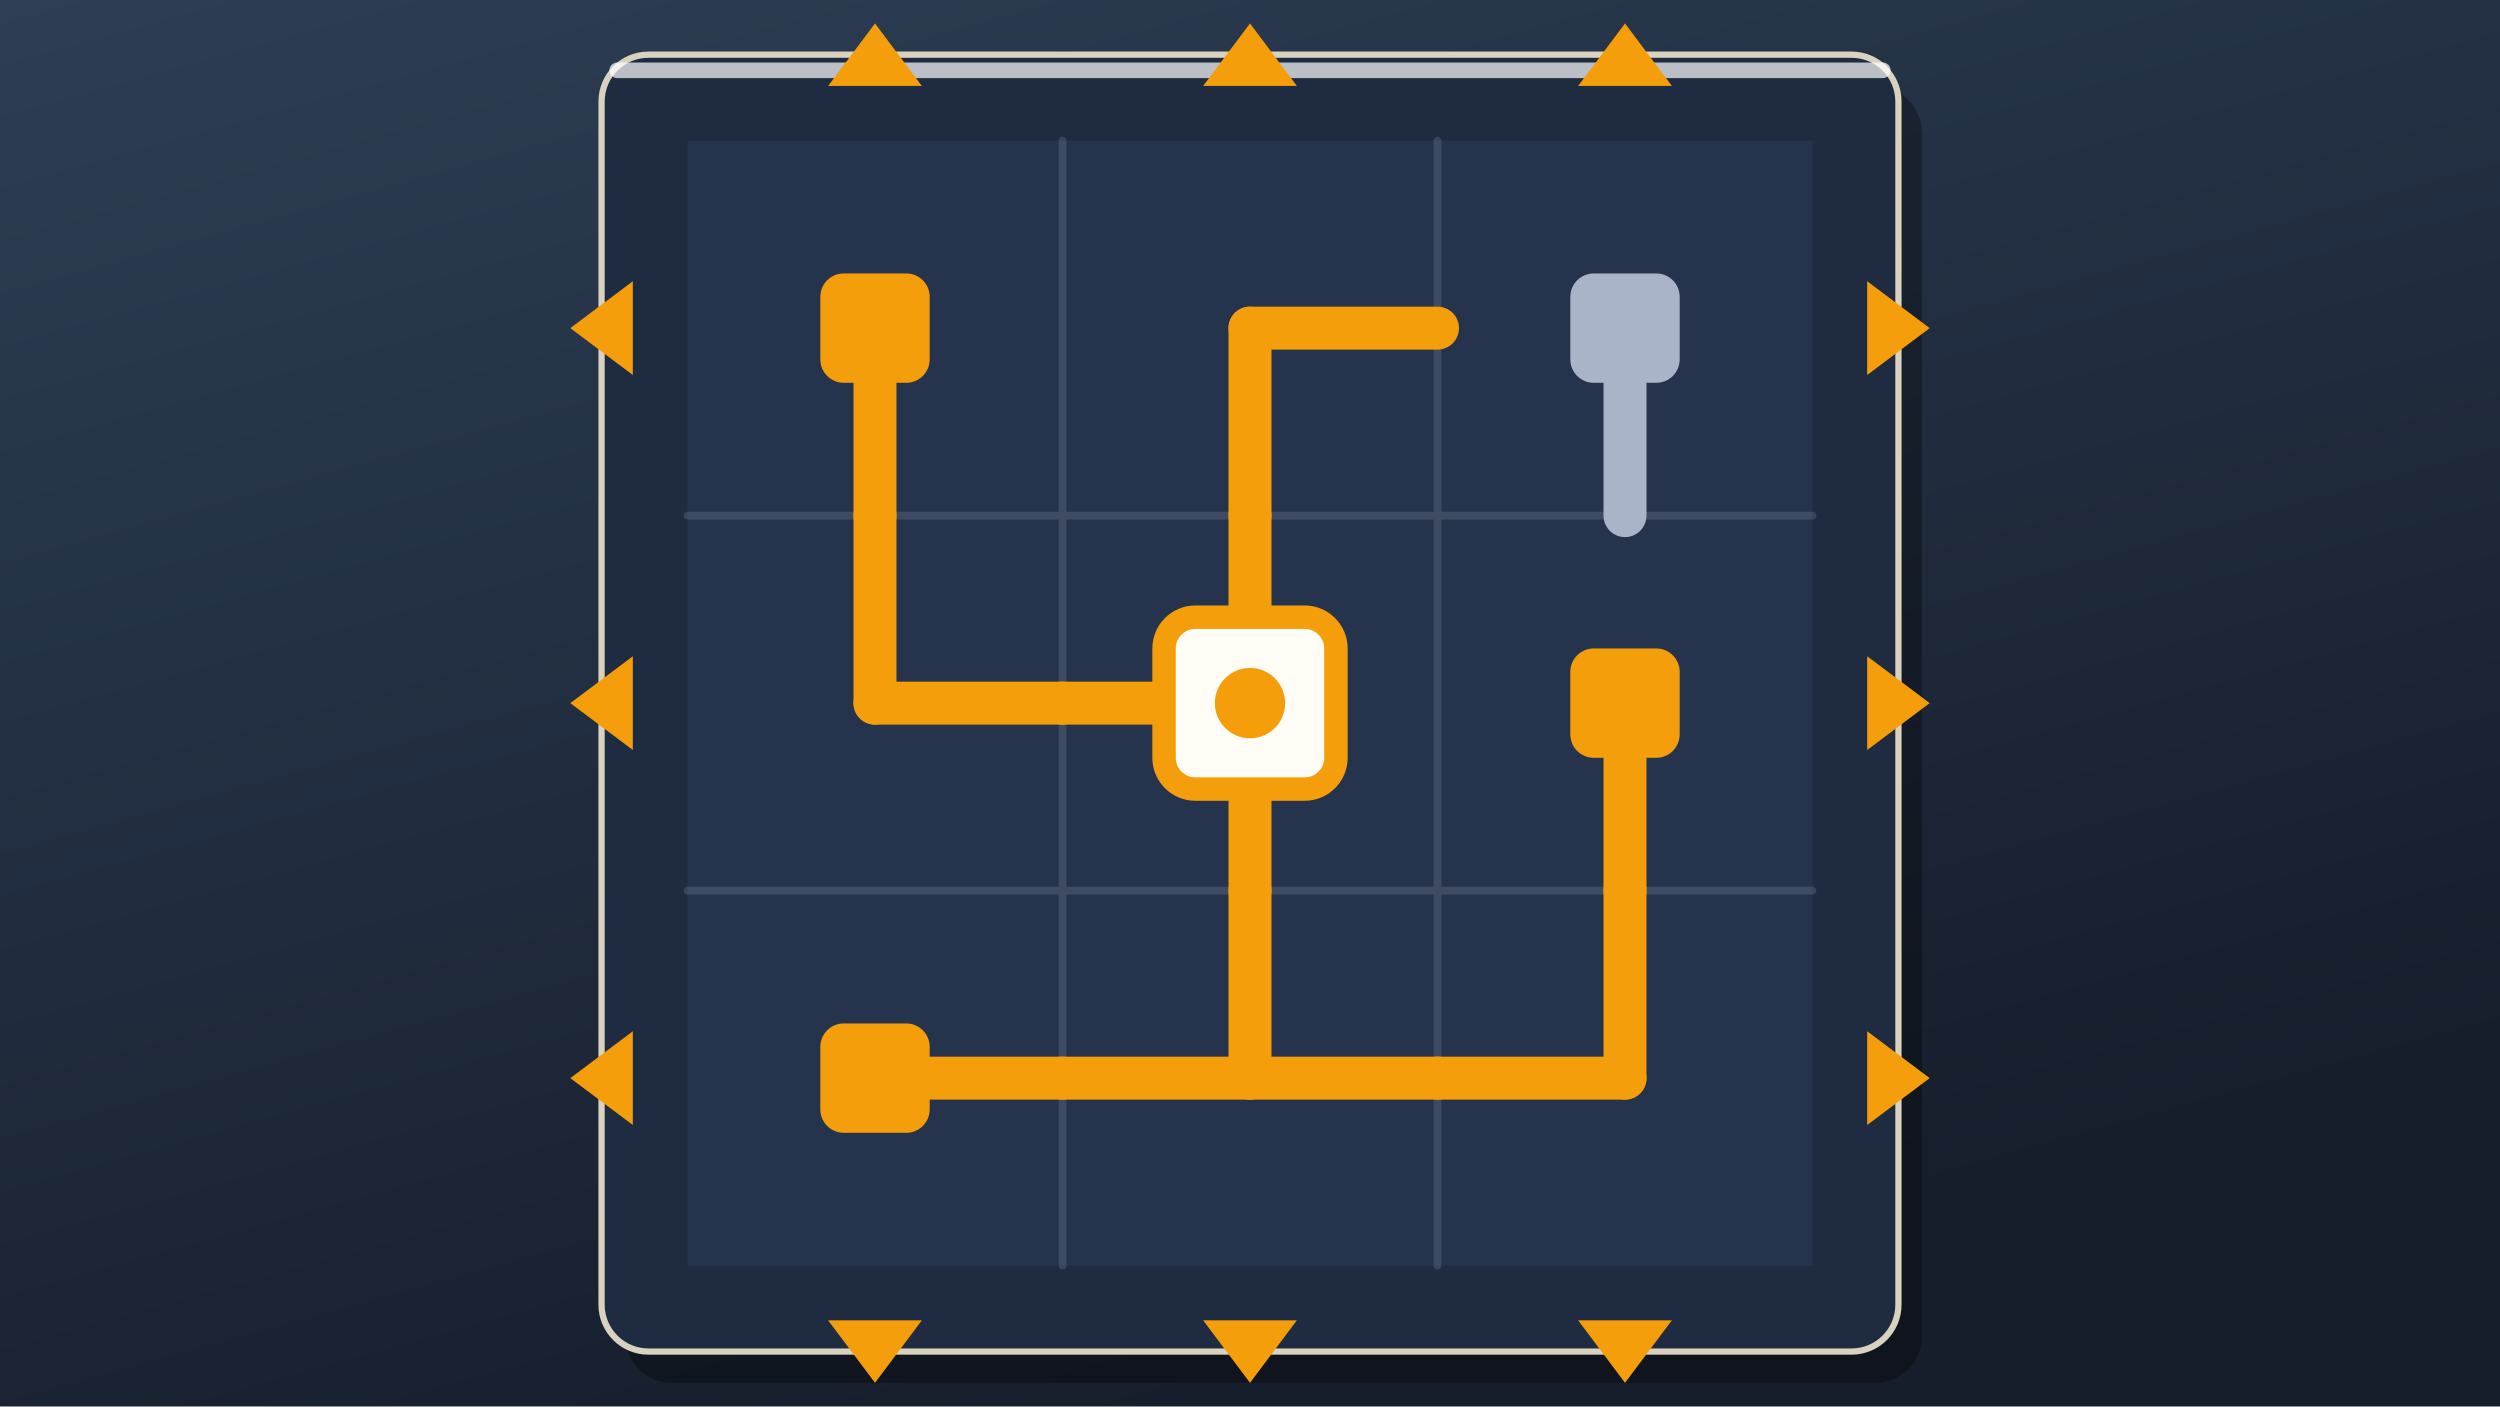
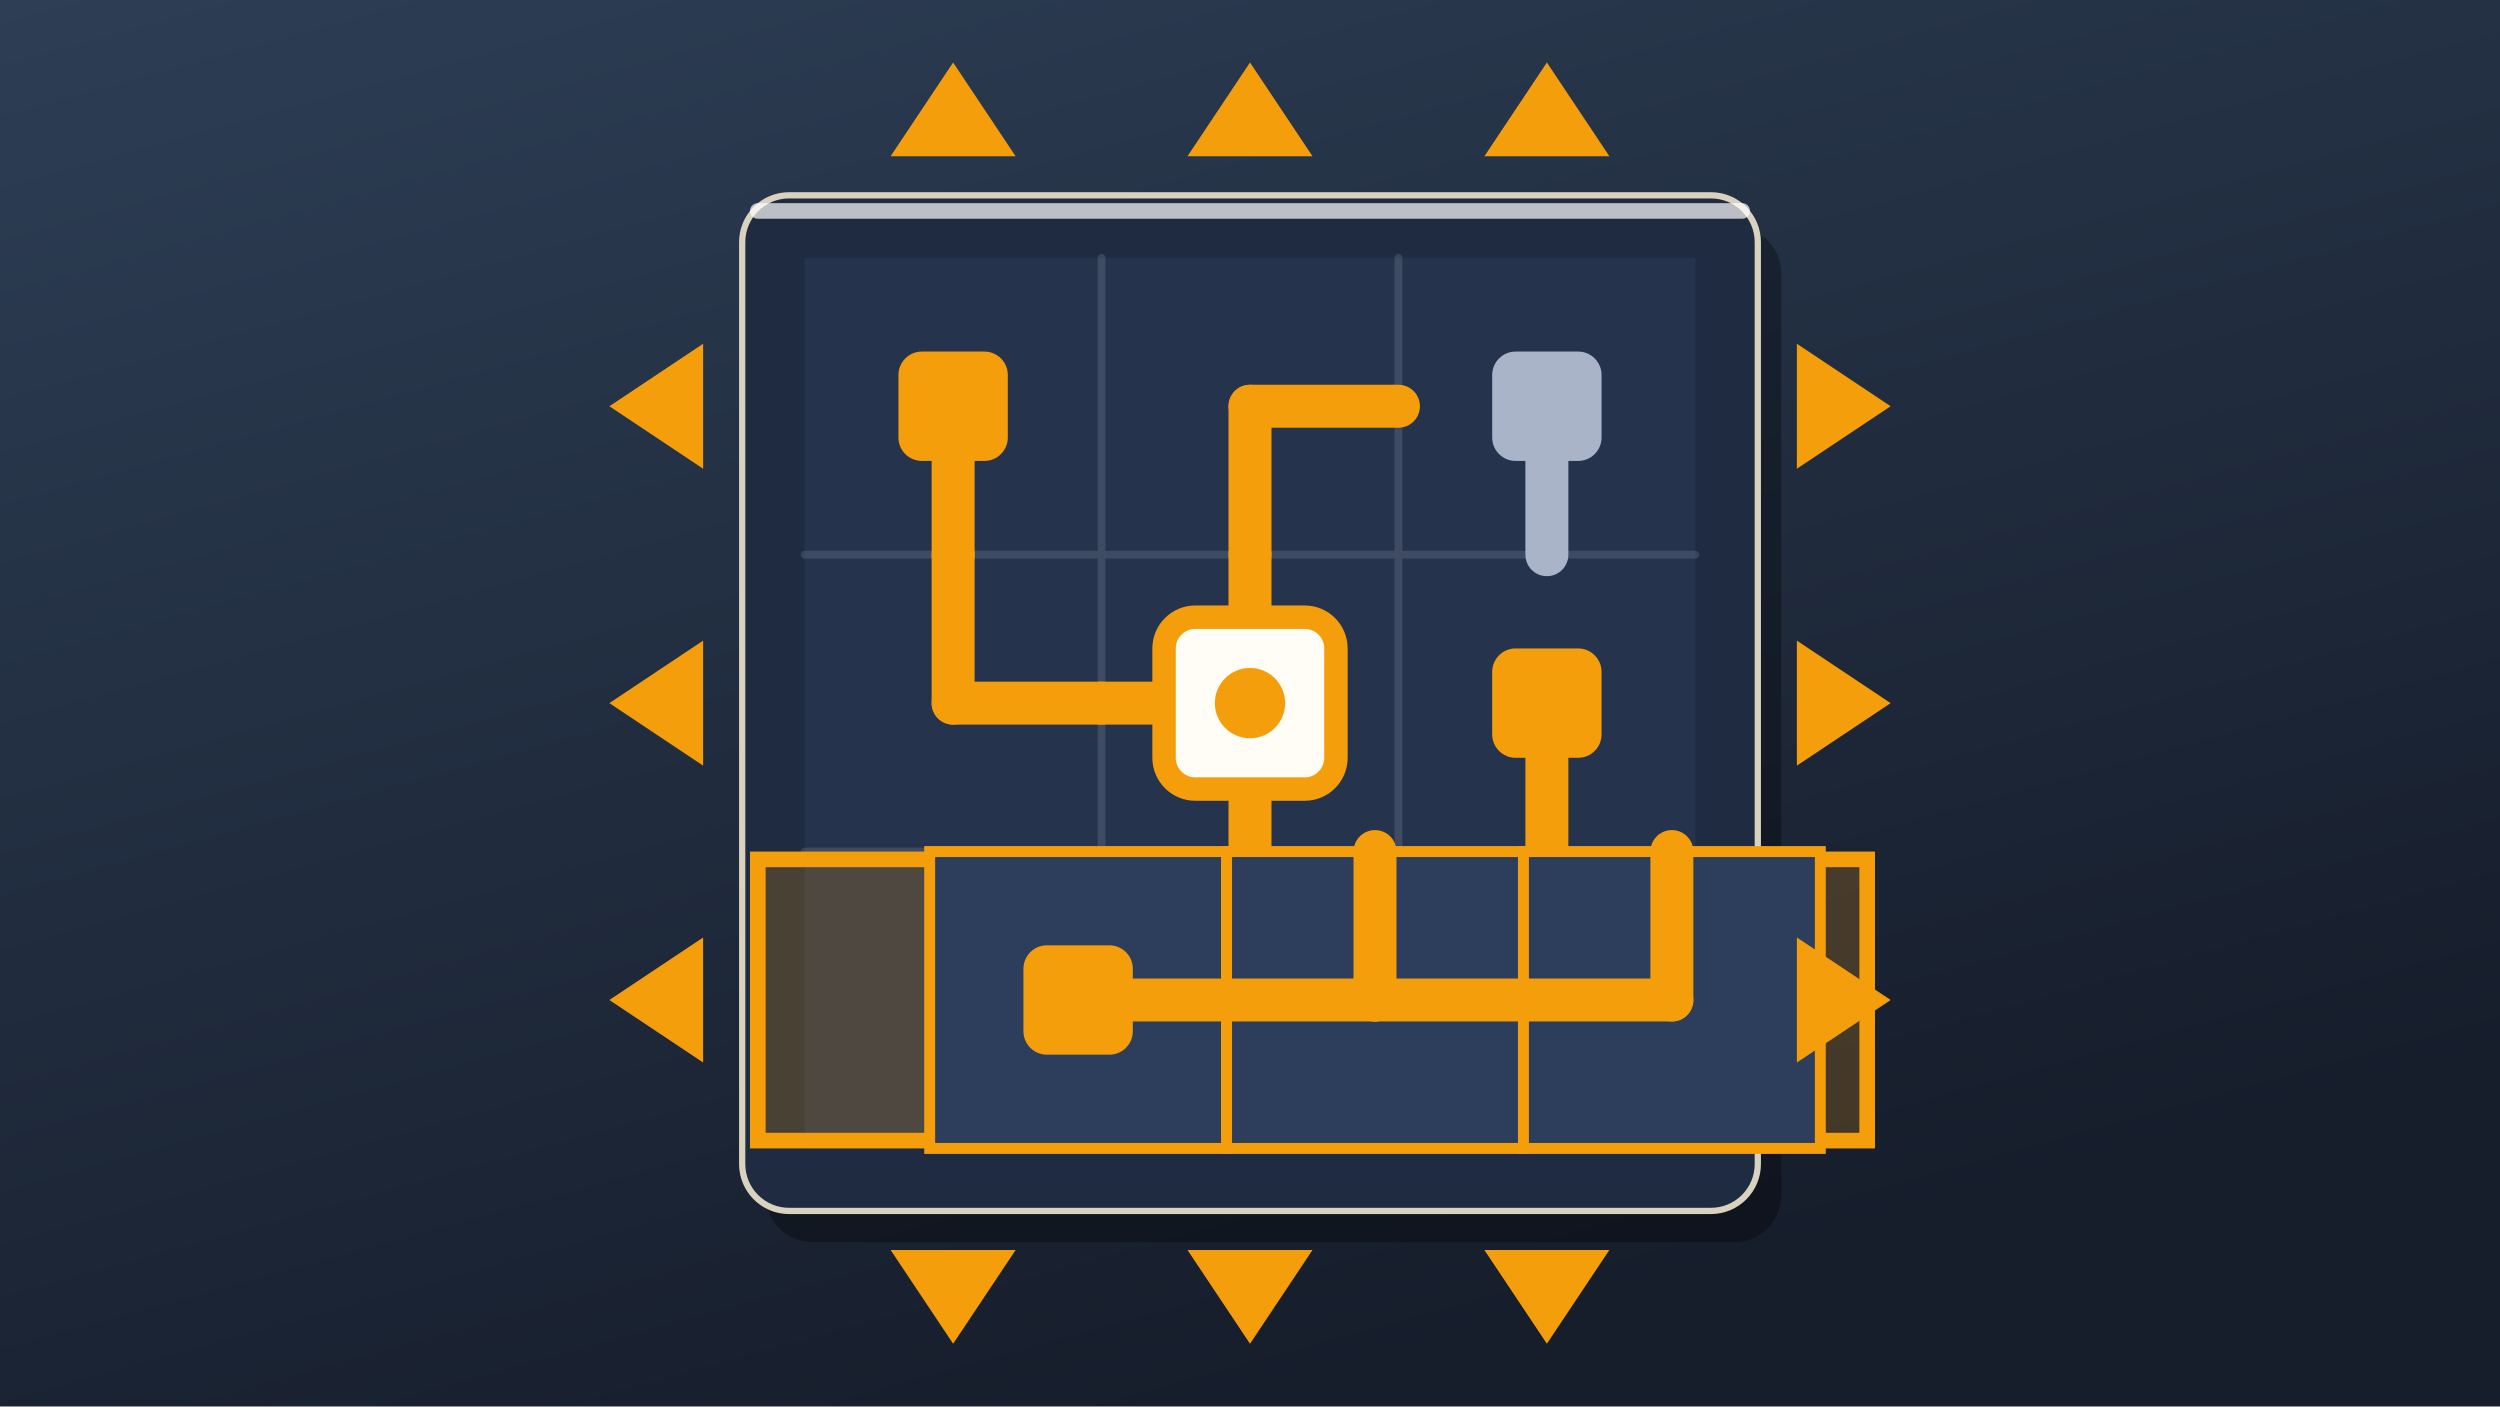
<svg xmlns="http://www.w3.org/2000/svg" width="320" height="180" viewBox="0 0 320 180">
  <rect width="320" height="180" fill="#161d2b" />
  <defs>
    <linearGradient id="pz-netslide-paper" x1="0" y1="0" x2="1" y2="1">
      <stop offset="0" stop-color="#fffdf6" />
      <stop offset="1" stop-color="#ebe5d3" />
    </linearGradient>
    <linearGradient id="pz-netslide-wood" x1="0" y1="0" x2="0.4" y2="1">
      <stop offset="0" stop-color="#c99a62" />
      <stop offset="1" stop-color="#8f6538" />
    </linearGradient>
    <linearGradient id="pz-netslide-slate" x1="0" y1="0" x2="0.5" y2="1">
      <stop offset="0" stop-color="#2d3e55" />
      <stop offset="1" stop-color="#161d2b" />
    </linearGradient>
    <radialGradient id="pz-netslide-felt" cx="0.35" cy="0.3" r="0.9" fx="0.35" fy="0.3">
      <stop offset="0" stop-color="#2f6a4d" />
      <stop offset="1" stop-color="#17382a" />
    </radialGradient>
    <radialGradient id="pz-netslide-ball" cx="0.32" cy="0.28" r="0.8" fx="0.32" fy="0.28">
      <stop offset="0" stop-color="#fff" />
      <stop offset="0.35" stop-color="#9fb4d6" />
      <stop offset="1" stop-color="#3a4d6e" />
    </radialGradient>
    <linearGradient id="pz-netslide-tile" x1="0" y1="0" x2="0.4" y2="1">
      <stop offset="0" stop-color="#f1d9a8" />
      <stop offset="1" stop-color="#d3aa63" />
    </linearGradient>
    <linearGradient id="pz-netslide-steel" x1="0" y1="0" x2="0" y2="1">
      <stop offset="0" stop-color="#f4f6fa" />
      <stop offset="1" stop-color="#9aa5b8" />
    </linearGradient>
  </defs>
  <rect x="0" y="0" width="320" height="180" fill="url(#pz-netslide-slate)" />
-   <rect x="80" y="11" width="166" height="166" rx="6" fill="rgba(0,0,0,0.32)" />
-   <rect x="77" y="7" width="166" height="166" rx="6" fill="#1f2b40" stroke="#d9d2bf" stroke-width="0.8" />
-   <rect x="78" y="8" width="164" height="2" rx="1" fill="#fff" fill-opacity="0.7" />
-   <rect x="88" y="18" width="144" height="144" fill="#25334d" />
-   <path d="M136 18V162M184 18V162M88 66H232M88 114H232" fill="none" stroke="rgba(255,255,255,0.12)" stroke-width="1" stroke-linecap="round" stroke-linejoin="round" />
-   <path d="M112 42L112 66" stroke="#f59e0b" stroke-width="5.5" stroke-linecap="round" fill="none" />
-   <rect x="105" y="35" width="14" height="14" rx="3" fill="#f59e0b" />
-   <path d="M160 42L184 42" stroke="#f59e0b" stroke-width="5.5" stroke-linecap="round" fill="none" />
-   <path d="M160 42L160 66" stroke="#f59e0b" stroke-width="5.5" stroke-linecap="round" fill="none" />
-   <path d="M208 42L208 66" stroke="#aab4c8" stroke-width="5.5" stroke-linecap="round" fill="none" />
-   <rect x="201" y="35" width="14" height="14" rx="3" fill="#aab4c8" />
-   <path d="M112 90L112 66" stroke="#f59e0b" stroke-width="5.5" stroke-linecap="round" fill="none" />
-   <path d="M112 90L136 90" stroke="#f59e0b" stroke-width="5.5" stroke-linecap="round" fill="none" />
-   <path d="M160 90L160 66" stroke="#f59e0b" stroke-width="5.5" stroke-linecap="round" fill="none" />
-   <path d="M160 90L160 114" stroke="#f59e0b" stroke-width="5.5" stroke-linecap="round" fill="none" />
-   <path d="M160 90L136 90" stroke="#f59e0b" stroke-width="5.5" stroke-linecap="round" fill="none" />
-   <path d="M208 90L208 114" stroke="#f59e0b" stroke-width="5.5" stroke-linecap="round" fill="none" />
-   <rect x="201" y="83" width="14" height="14" rx="3" fill="#f59e0b" />
-   <path d="M112 138L136 138" stroke="#f59e0b" stroke-width="5.5" stroke-linecap="round" fill="none" />
-   <rect x="105" y="131" width="14" height="14" rx="3" fill="#f59e0b" />
-   <path d="M160 138L160 114" stroke="#f59e0b" stroke-width="5.5" stroke-linecap="round" fill="none" />
-   <path d="M160 138L184 138" stroke="#f59e0b" stroke-width="5.5" stroke-linecap="round" fill="none" />
-   <path d="M160 138L136 138" stroke="#f59e0b" stroke-width="5.5" stroke-linecap="round" fill="none" />
-   <path d="M208 138L208 114" stroke="#f59e0b" stroke-width="5.5" stroke-linecap="round" fill="none" />
-   <path d="M208 138L184 138" stroke="#f59e0b" stroke-width="5.5" stroke-linecap="round" fill="none" />
+   <rect x="98" y="29" width="130" height="130" rx="6" fill="rgba(0,0,0,0.32)" />
+   <rect x="95" y="25" width="130" height="130" rx="6" fill="#1f2b40" stroke="#d9d2bf" stroke-width="0.8" />
+   <rect x="96" y="26" width="128" height="2" rx="1" fill="#fff" fill-opacity="0.7" />
+   <rect x="103" y="33" width="114" height="114" fill="#25334d" />
+   <path d="M141 33V147M179 33V147M103 71H217M103 109H217" fill="none" stroke="rgba(255,255,255,0.12)" stroke-width="1" stroke-linecap="round" stroke-linejoin="round" />
+   <path d="M122 52L122 71" stroke="#f59e0b" stroke-width="5.5" stroke-linecap="round" fill="none" />
+   <rect x="115" y="45" width="14" height="14" rx="3" fill="#f59e0b" />
+   <path d="M160 52L179 52" stroke="#f59e0b" stroke-width="5.5" stroke-linecap="round" fill="none" />
+   <path d="M160 52L160 71" stroke="#f59e0b" stroke-width="5.5" stroke-linecap="round" fill="none" />
+   <path d="M198 52L198 71" stroke="#aab4c8" stroke-width="5.5" stroke-linecap="round" fill="none" />
+   <rect x="191" y="45" width="14" height="14" rx="3" fill="#aab4c8" />
+   <path d="M122 90L122 71" stroke="#f59e0b" stroke-width="5.5" stroke-linecap="round" fill="none" />
+   <path d="M122 90L141 90" stroke="#f59e0b" stroke-width="5.5" stroke-linecap="round" fill="none" />
+   <path d="M160 90L160 71" stroke="#f59e0b" stroke-width="5.5" stroke-linecap="round" fill="none" />
+   <path d="M160 90L160 109" stroke="#f59e0b" stroke-width="5.5" stroke-linecap="round" fill="none" />
+   <path d="M160 90L141 90" stroke="#f59e0b" stroke-width="5.5" stroke-linecap="round" fill="none" />
+   <path d="M198 90L198 109" stroke="#f59e0b" stroke-width="5.5" stroke-linecap="round" fill="none" />
+   <rect x="191" y="83" width="14" height="14" rx="3" fill="#f59e0b" />
+   <rect x="97" y="110" width="142" height="36" fill="rgba(245,158,11,0.2)" stroke="#f59e0b" stroke-width="2" />
+   <rect x="119" y="109" width="38" height="38" fill="#2d3d5c" stroke="#f59e0b" stroke-width="1.4" />
+   <path d="M138 128L157 128" stroke="#f59e0b" stroke-width="5.5" stroke-linecap="round" fill="none" />
+   <rect x="131" y="121" width="14" height="14" rx="3" fill="#f59e0b" />
+   <rect x="157" y="109" width="38" height="38" fill="#2d3d5c" stroke="#f59e0b" stroke-width="1.4" />
+   <path d="M176 128L176 109" stroke="#f59e0b" stroke-width="5.5" stroke-linecap="round" fill="none" />
+   <path d="M176 128L195 128" stroke="#f59e0b" stroke-width="5.5" stroke-linecap="round" fill="none" />
+   <path d="M176 128L157 128" stroke="#f59e0b" stroke-width="5.5" stroke-linecap="round" fill="none" />
+   <rect x="195" y="109" width="38" height="38" fill="#2d3d5c" stroke="#f59e0b" stroke-width="1.4" />
+   <path d="M214 128L214 109" stroke="#f59e0b" stroke-width="5.5" stroke-linecap="round" fill="none" />
+   <path d="M214 128L195 128" stroke="#f59e0b" stroke-width="5.5" stroke-linecap="round" fill="none" />
  <rect x="149" y="79" width="22" height="22" rx="4" fill="#fffdf6" stroke="#f59e0b" stroke-width="3" />
  <circle cx="160" cy="90" r="4.5" fill="#f59e0b" />
-   <path d="M106 11L118 11L112 3Z" fill="#f59e0b" />
-   <path d="M106 169L118 169L112 177Z" fill="#f59e0b" />
-   <path d="M81 36L81 48L73 42Z" fill="#f59e0b" />
-   <path d="M239 36L239 48L247 42Z" fill="#f59e0b" />
-   <path d="M154 11L166 11L160 3Z" fill="#f59e0b" />
-   <path d="M154 169L166 169L160 177Z" fill="#f59e0b" />
-   <path d="M81 84L81 96L73 90Z" fill="#f59e0b" />
-   <path d="M239 84L239 96L247 90Z" fill="#f59e0b" />
-   <path d="M202 11L214 11L208 3Z" fill="#f59e0b" />
-   <path d="M202 169L214 169L208 177Z" fill="#f59e0b" />
-   <path d="M81 132L81 144L73 138Z" fill="#f59e0b" />
-   <path d="M239 132L239 144L247 138Z" fill="#f59e0b" />
+   <path d="M114 20L130 20L122 8Z" fill="#f59e0b" />
+   <path d="M114 160L130 160L122 172Z" fill="#f59e0b" />
+   <path d="M90 44L90 60L78 52Z" fill="#f59e0b" />
+   <path d="M230 44L230 60L242 52Z" fill="#f59e0b" />
+   <path d="M152 20L168 20L160 8Z" fill="#f59e0b" />
+   <path d="M152 160L168 160L160 172Z" fill="#f59e0b" />
+   <path d="M90 82L90 98L78 90Z" fill="#f59e0b" />
+   <path d="M230 82L230 98L242 90Z" fill="#f59e0b" />
+   <path d="M190 20L206 20L198 8Z" fill="#f59e0b" />
+   <path d="M190 160L206 160L198 172Z" fill="#f59e0b" />
+   <path d="M90 120L90 136L78 128Z" fill="#f59e0b" />
+   <path d="M230 120L230 136L242 128Z" fill="#f59e0b" />
</svg>
